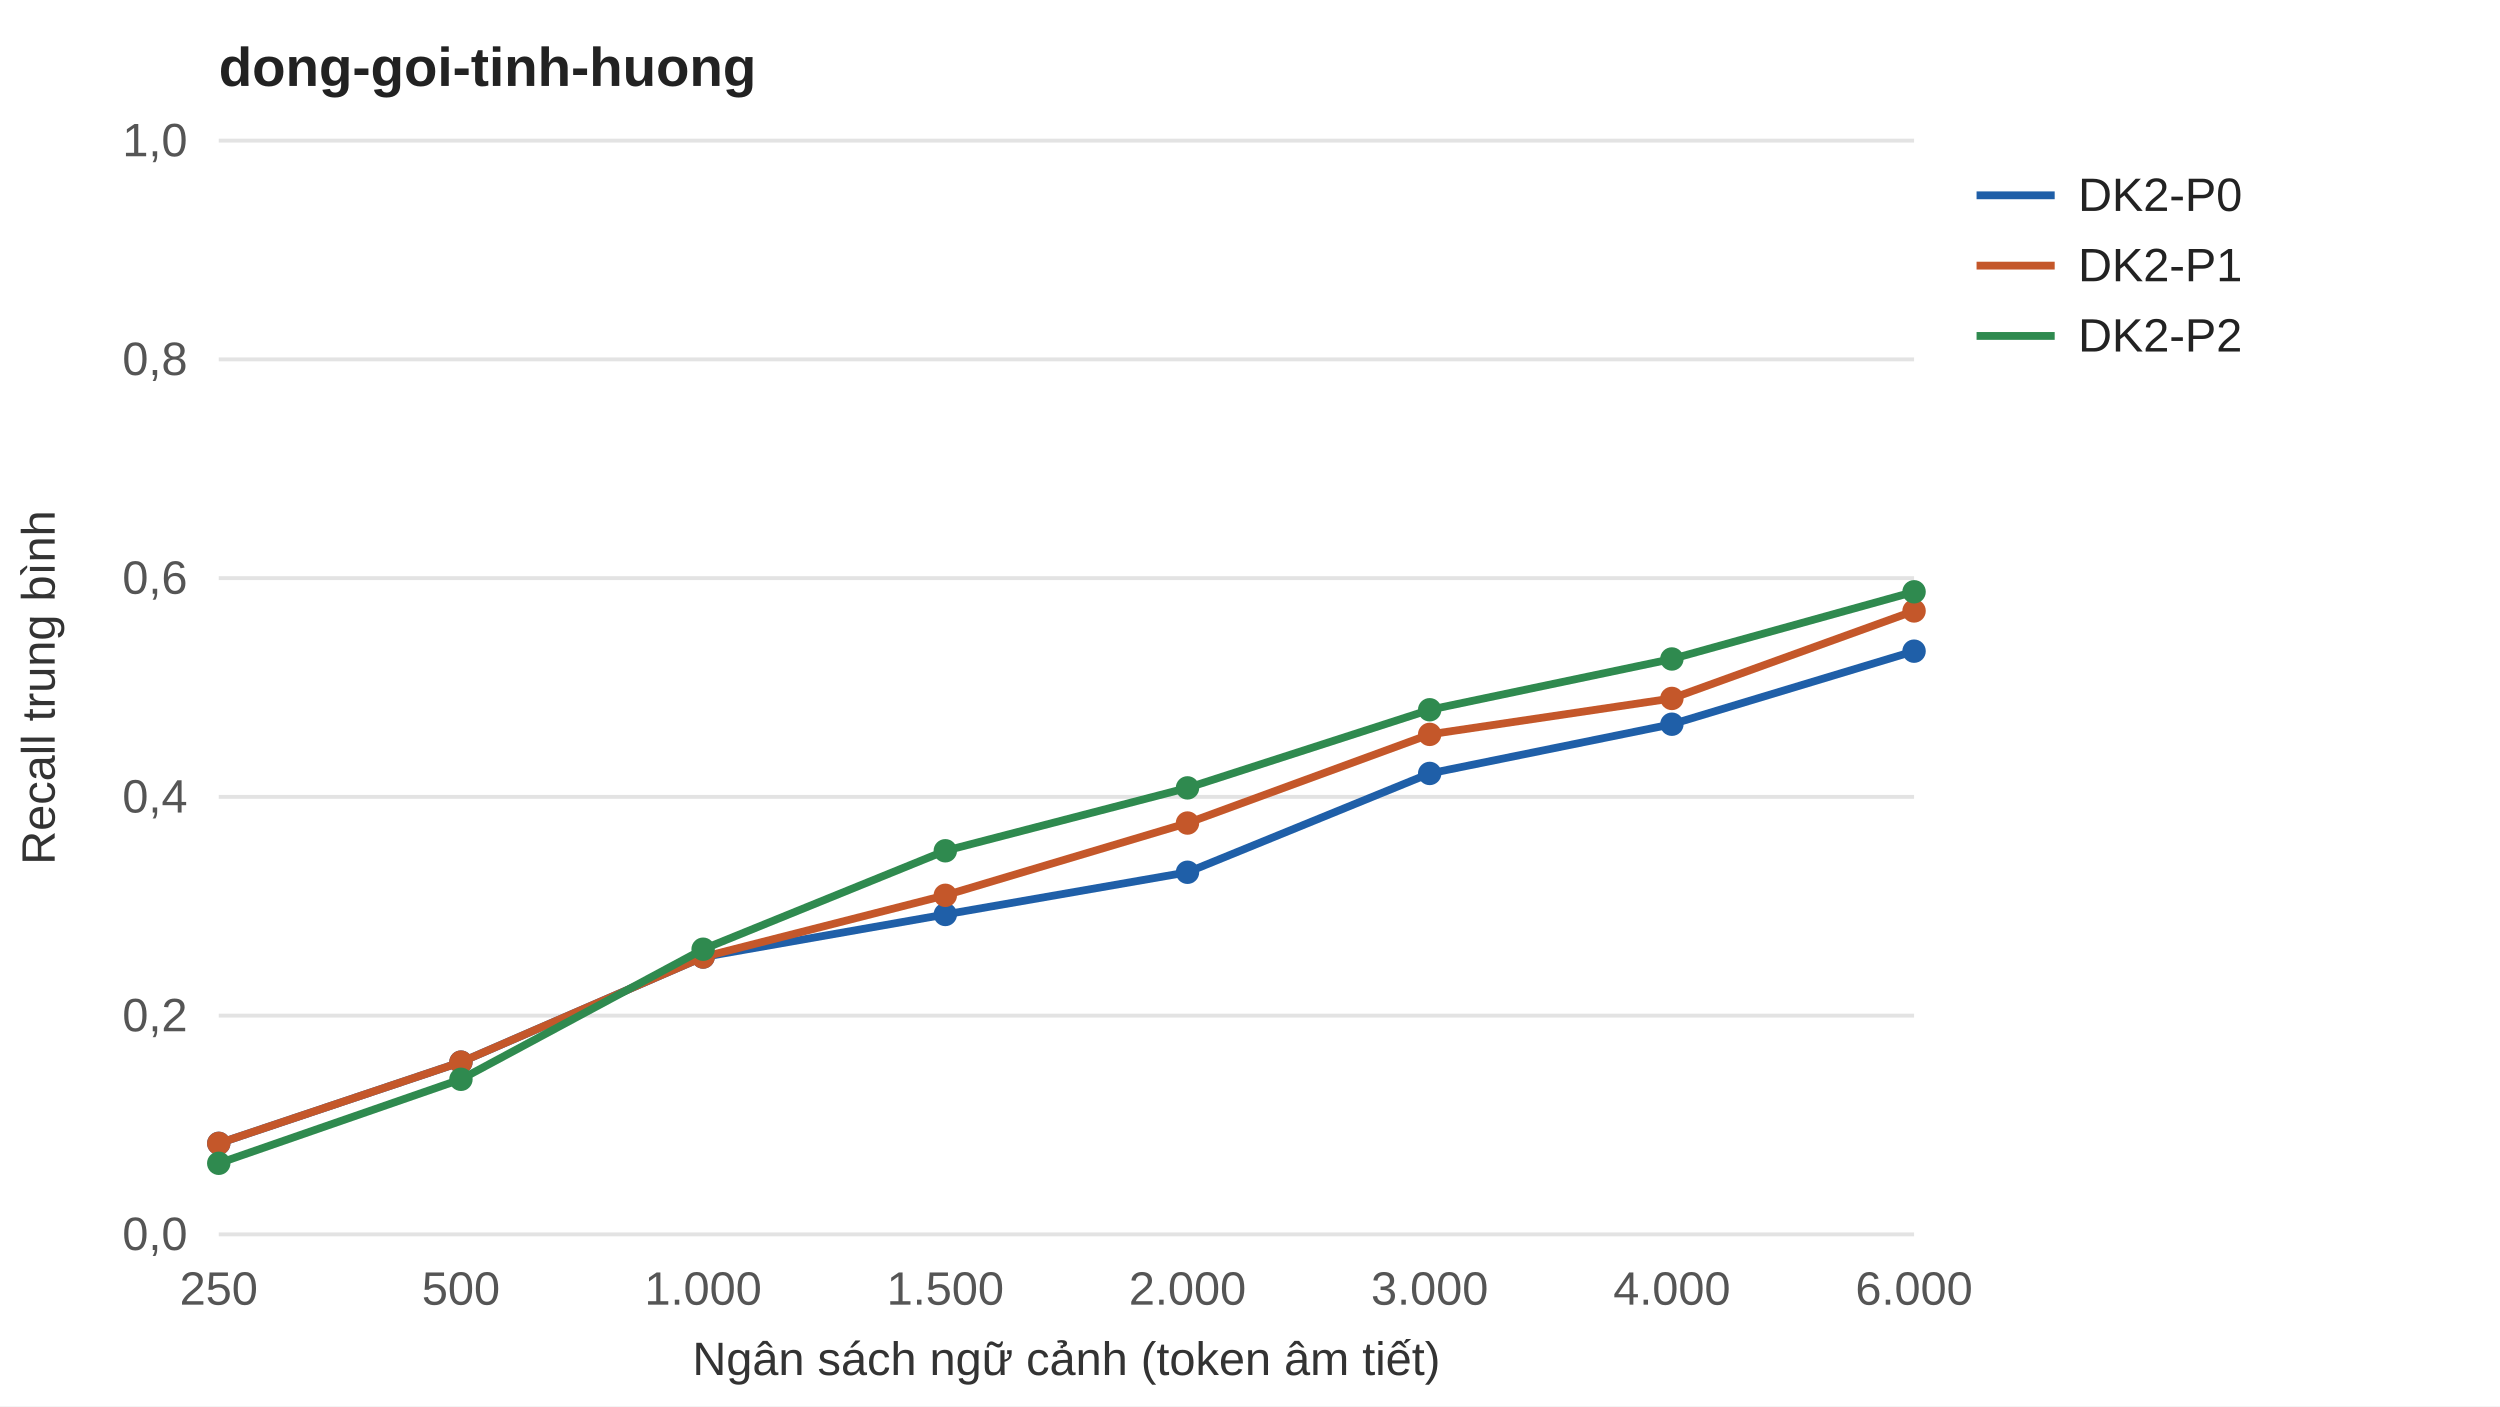
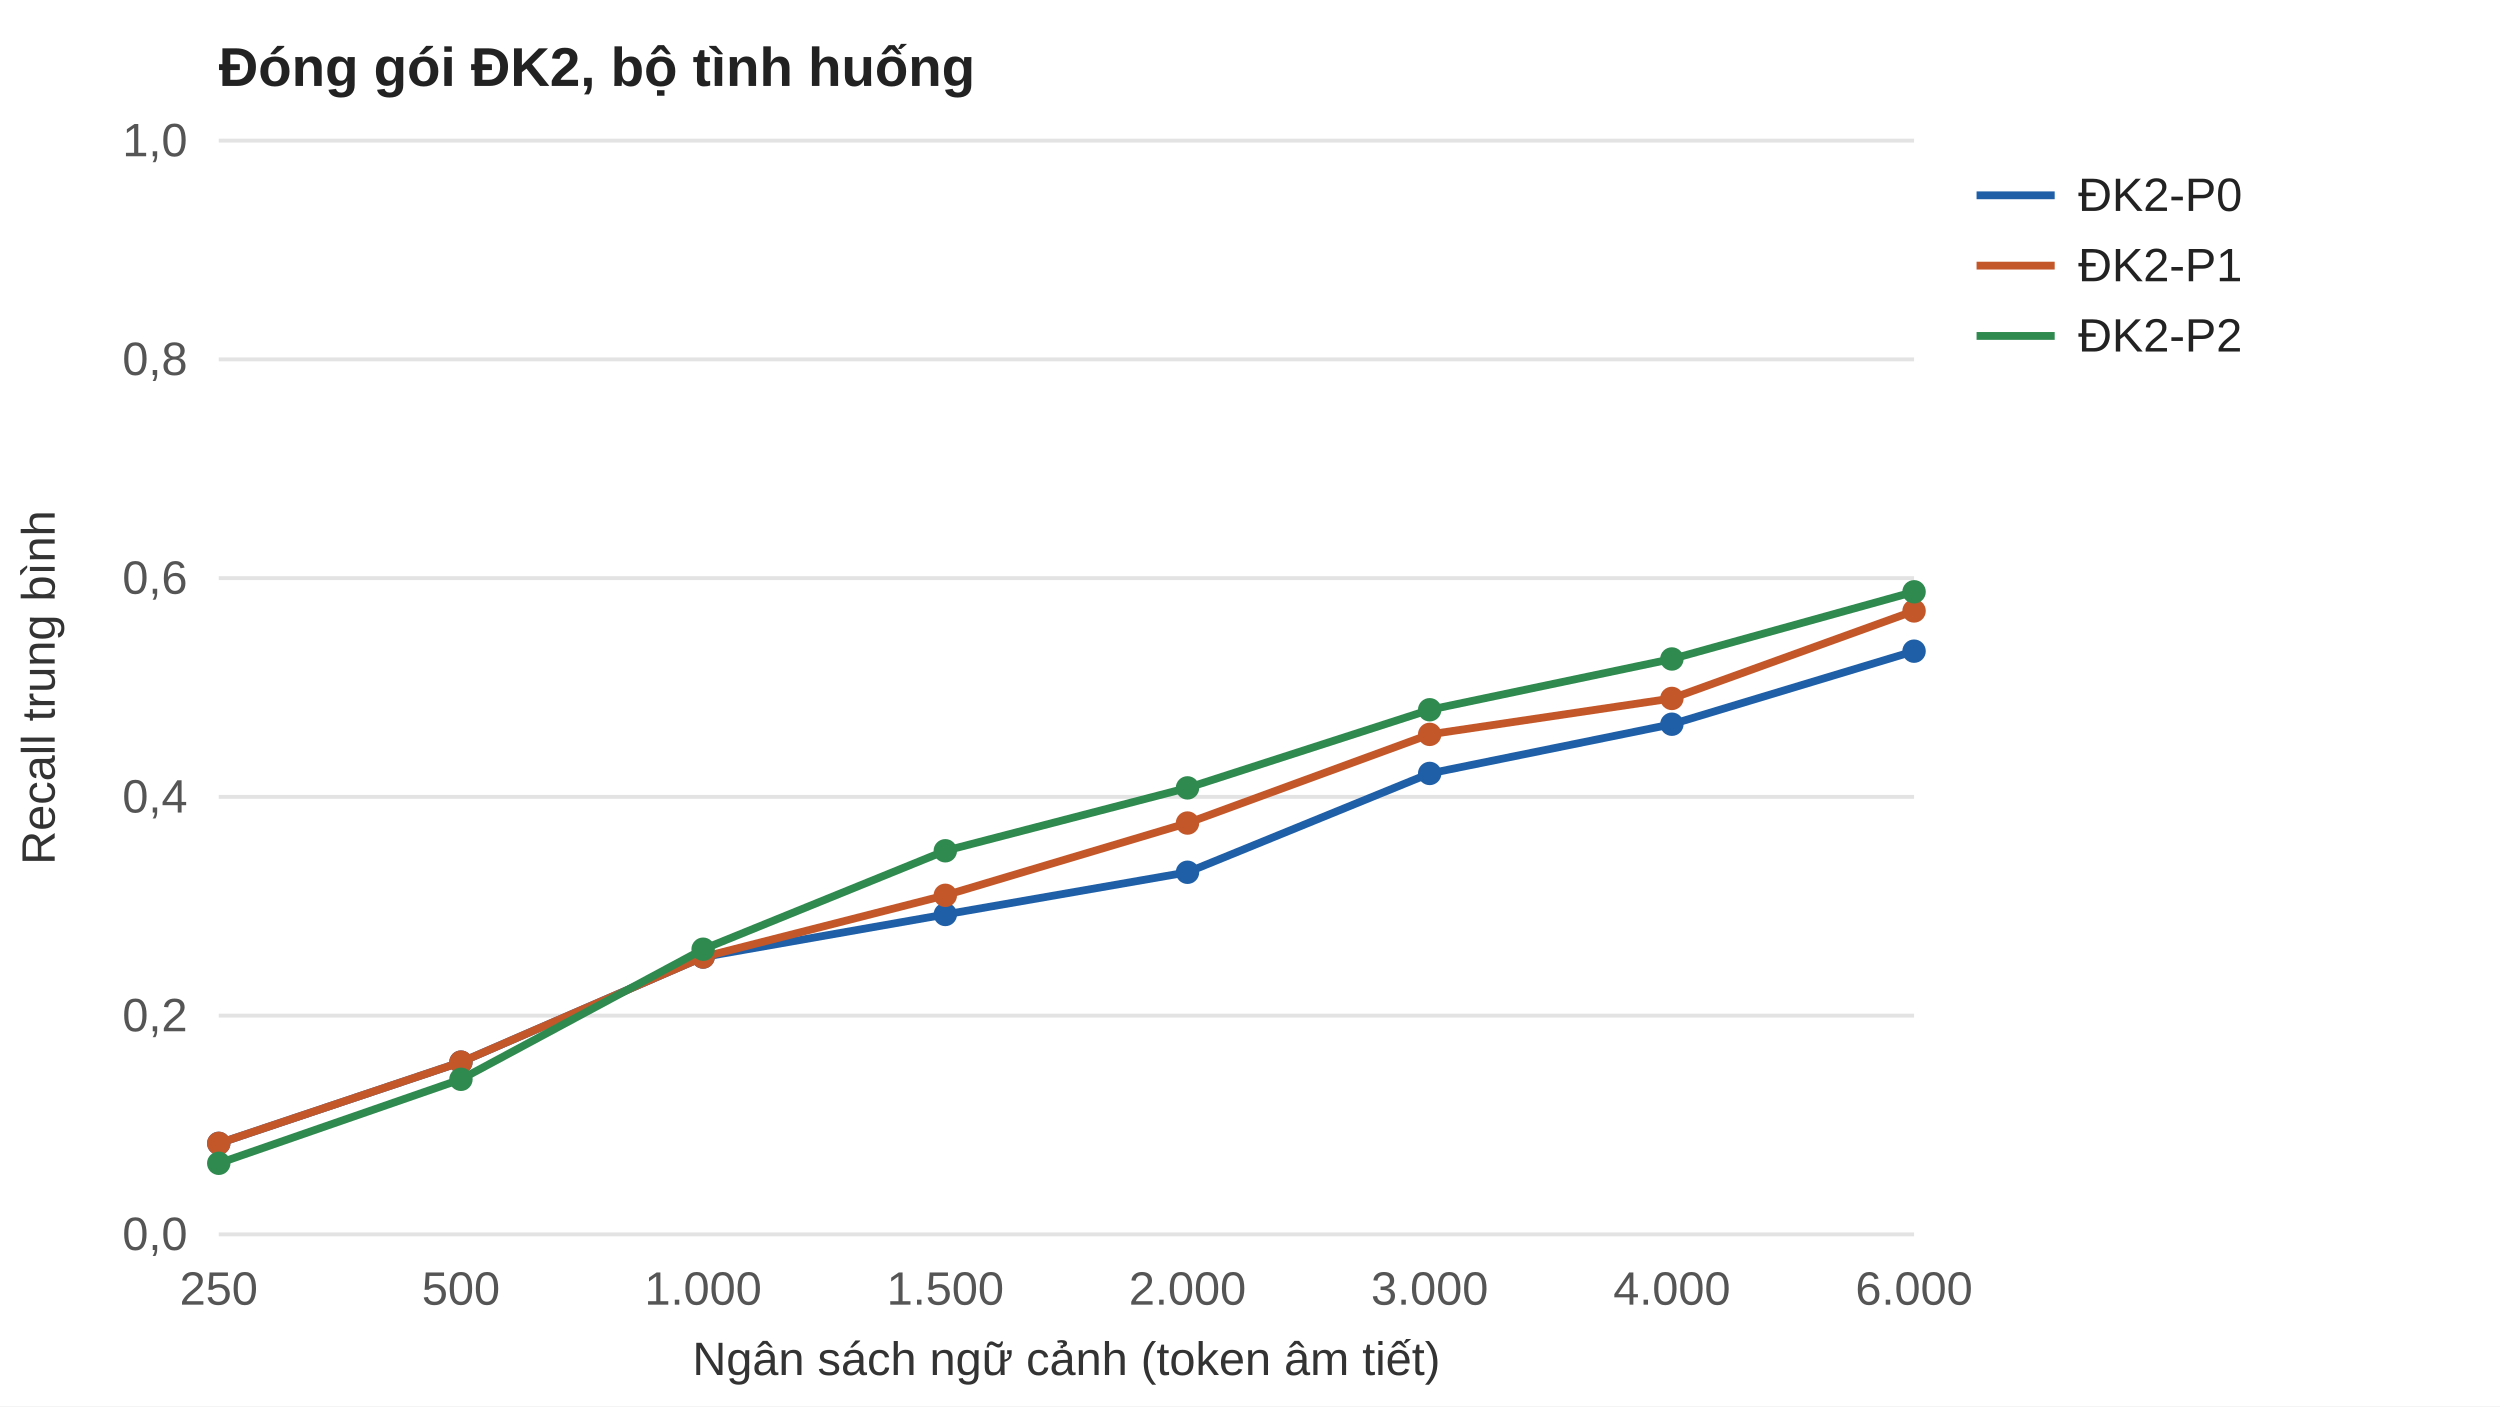
<svg xmlns="http://www.w3.org/2000/svg" width="640" height="360" viewBox="0 0 640 360" font-family="Segoe UI, Arial, sans-serif" font-size="12">
  <rect width="640" height="360" fill="#ffffff" />
-   <text x="56" y="22" font-size="14" font-weight="600" fill="#222">dong-goi-tinh-huong</text>
+   <text x="56" y="22" font-size="14" font-weight="600" fill="#222">Đóng gói ĐK2, bộ tình huống</text>
  <line x1="56" x2="490" y1="316.0" y2="316.0" stroke="#e3e3e3" />
  <text x="48" y="320.0" text-anchor="end" fill="#555">0,0</text>
  <line x1="56" x2="490" y1="260.0" y2="260.0" stroke="#e3e3e3" />
  <text x="48" y="264.0" text-anchor="end" fill="#555">0,2</text>
  <line x1="56" x2="490" y1="204.0" y2="204.0" stroke="#e3e3e3" />
  <text x="48" y="208.0" text-anchor="end" fill="#555">0,4</text>
  <line x1="56" x2="490" y1="148.0" y2="148.0" stroke="#e3e3e3" />
  <text x="48" y="152.0" text-anchor="end" fill="#555">0,6</text>
  <line x1="56" x2="490" y1="92.0" y2="92.0" stroke="#e3e3e3" />
  <text x="48" y="96.0" text-anchor="end" fill="#555">0,8</text>
  <line x1="56" x2="490" y1="36.0" y2="36.0" stroke="#e3e3e3" />
  <text x="48" y="40.0" text-anchor="end" fill="#555">1,0</text>
  <text x="56.0" y="334" text-anchor="middle" fill="#555">250</text>
  <text x="118.0" y="334" text-anchor="middle" fill="#555">500</text>
  <text x="180.0" y="334" text-anchor="middle" fill="#555">1.000</text>
  <text x="242.0" y="334" text-anchor="middle" fill="#555">1.500</text>
  <text x="304.0" y="334" text-anchor="middle" fill="#555">2.000</text>
  <text x="366.0" y="334" text-anchor="middle" fill="#555">3.000</text>
  <text x="428.0" y="334" text-anchor="middle" fill="#555">4.000</text>
  <text x="490.0" y="334" text-anchor="middle" fill="#555">6.000</text>
  <text x="273.0" y="352" text-anchor="middle" fill="#333">Ngân sách ngữ cảnh (token âm tiết)</text>
  <text x="14" y="176.0" transform="rotate(-90 14 176.0)" text-anchor="middle" fill="#333">Recall trung bình</text>
  <polyline fill="none" stroke="#1f5fa8" stroke-width="2" points="56.0,292.7 118.0,271.9 180.0,245.0 242.0,234.1 304.0,223.3 366.0,198.0 428.0,185.4 490.0,166.7" />
  <circle cx="56.0" cy="292.7" r="3" fill="#1f5fa8" />
  <circle cx="118.0" cy="271.9" r="3" fill="#1f5fa8" />
  <circle cx="180.0" cy="245.0" r="3" fill="#1f5fa8" />
  <circle cx="242.0" cy="234.1" r="3" fill="#1f5fa8" />
  <circle cx="304.0" cy="223.3" r="3" fill="#1f5fa8" />
  <circle cx="366.0" cy="198.0" r="3" fill="#1f5fa8" />
  <circle cx="428.0" cy="185.4" r="3" fill="#1f5fa8" />
  <circle cx="490.0" cy="166.7" r="3" fill="#1f5fa8" />
  <line x1="506" x2="526" y1="50" y2="50" stroke="#1f5fa8" stroke-width="2" />
-   <text x="532" y="54" fill="#222">DK2-P0</text>
+   <text x="532" y="54" fill="#222">ĐK2-P0</text>
  <polyline fill="none" stroke="#c4572a" stroke-width="2" points="56.0,292.7 118.0,271.9 180.0,245.0 242.0,229.2 304.0,210.7 366.0,188.0 428.0,178.8 490.0,156.4" />
  <circle cx="56.0" cy="292.7" r="3" fill="#c4572a" />
  <circle cx="118.0" cy="271.9" r="3" fill="#c4572a" />
  <circle cx="180.0" cy="245.0" r="3" fill="#c4572a" />
  <circle cx="242.0" cy="229.2" r="3" fill="#c4572a" />
  <circle cx="304.0" cy="210.7" r="3" fill="#c4572a" />
  <circle cx="366.0" cy="188.0" r="3" fill="#c4572a" />
  <circle cx="428.0" cy="178.8" r="3" fill="#c4572a" />
  <circle cx="490.0" cy="156.4" r="3" fill="#c4572a" />
  <line x1="506" x2="526" y1="68" y2="68" stroke="#c4572a" stroke-width="2" />
-   <text x="532" y="72" fill="#222">DK2-P1</text>
+   <text x="532" y="72" fill="#222">ĐK2-P1</text>
  <polyline fill="none" stroke="#2f8a4f" stroke-width="2" points="56.0,297.8 118.0,276.3 180.0,243.0 242.0,217.8 304.0,201.7 366.0,181.7 428.0,168.7 490.0,151.5" />
  <circle cx="56.0" cy="297.8" r="3" fill="#2f8a4f" />
  <circle cx="118.0" cy="276.3" r="3" fill="#2f8a4f" />
  <circle cx="180.0" cy="243.0" r="3" fill="#2f8a4f" />
  <circle cx="242.0" cy="217.8" r="3" fill="#2f8a4f" />
  <circle cx="304.0" cy="201.7" r="3" fill="#2f8a4f" />
  <circle cx="366.0" cy="181.7" r="3" fill="#2f8a4f" />
  <circle cx="428.0" cy="168.7" r="3" fill="#2f8a4f" />
  <circle cx="490.0" cy="151.5" r="3" fill="#2f8a4f" />
  <line x1="506" x2="526" y1="86" y2="86" stroke="#2f8a4f" stroke-width="2" />
-   <text x="532" y="90" fill="#222">DK2-P2</text>
+   <text x="532" y="90" fill="#222">ĐK2-P2</text>
</svg>
